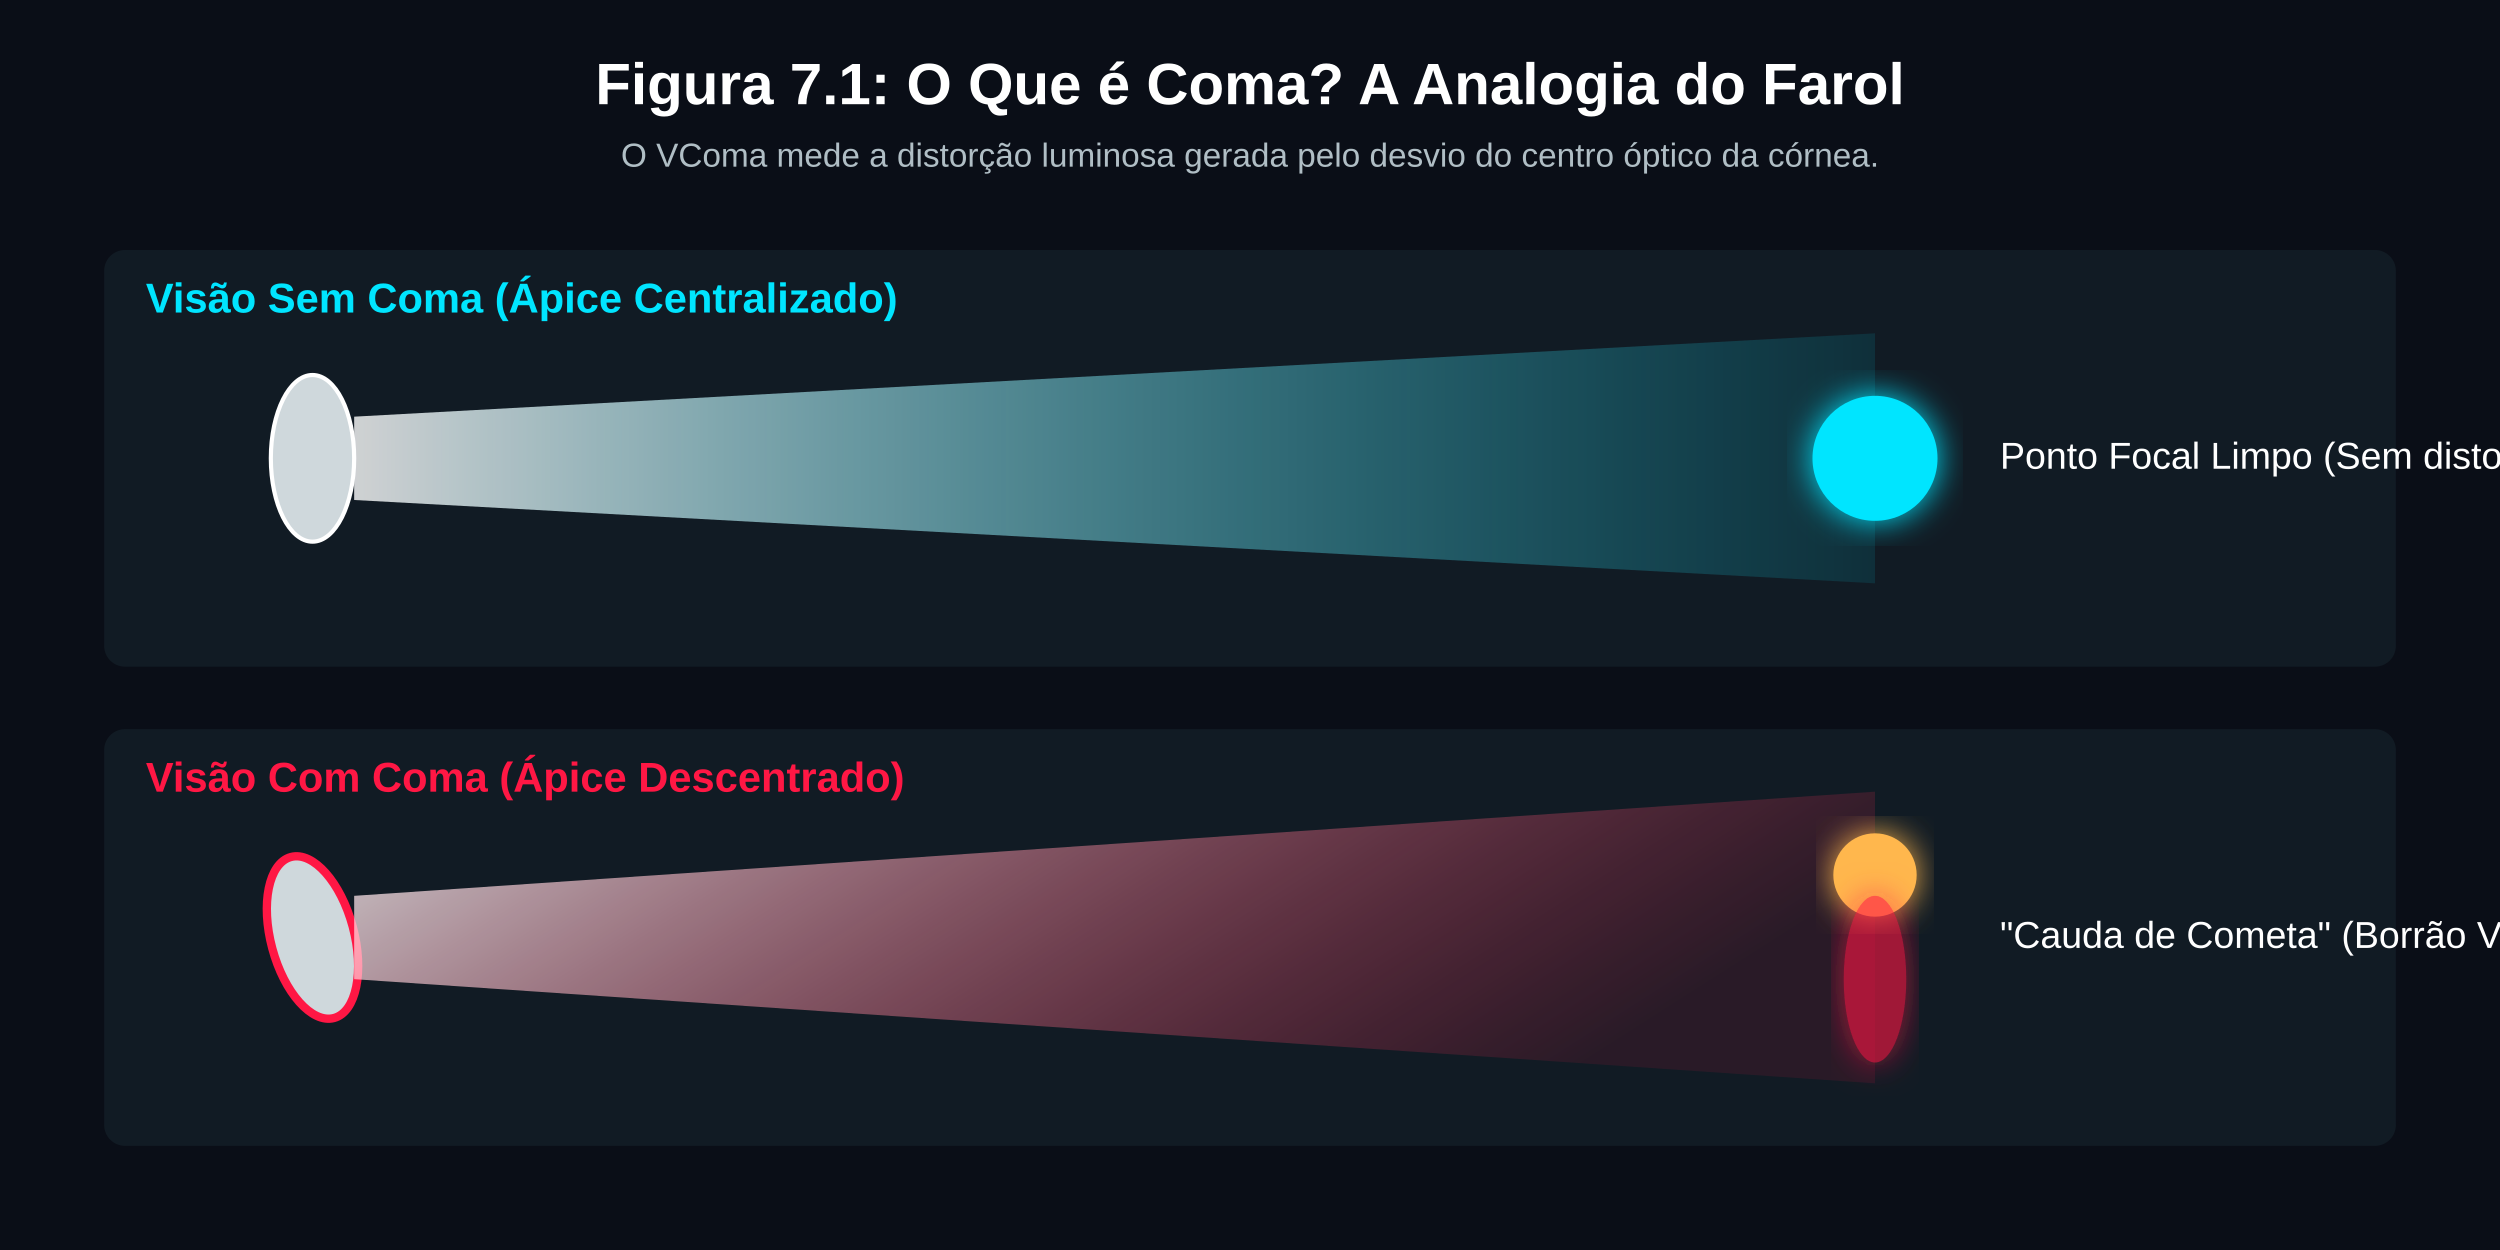
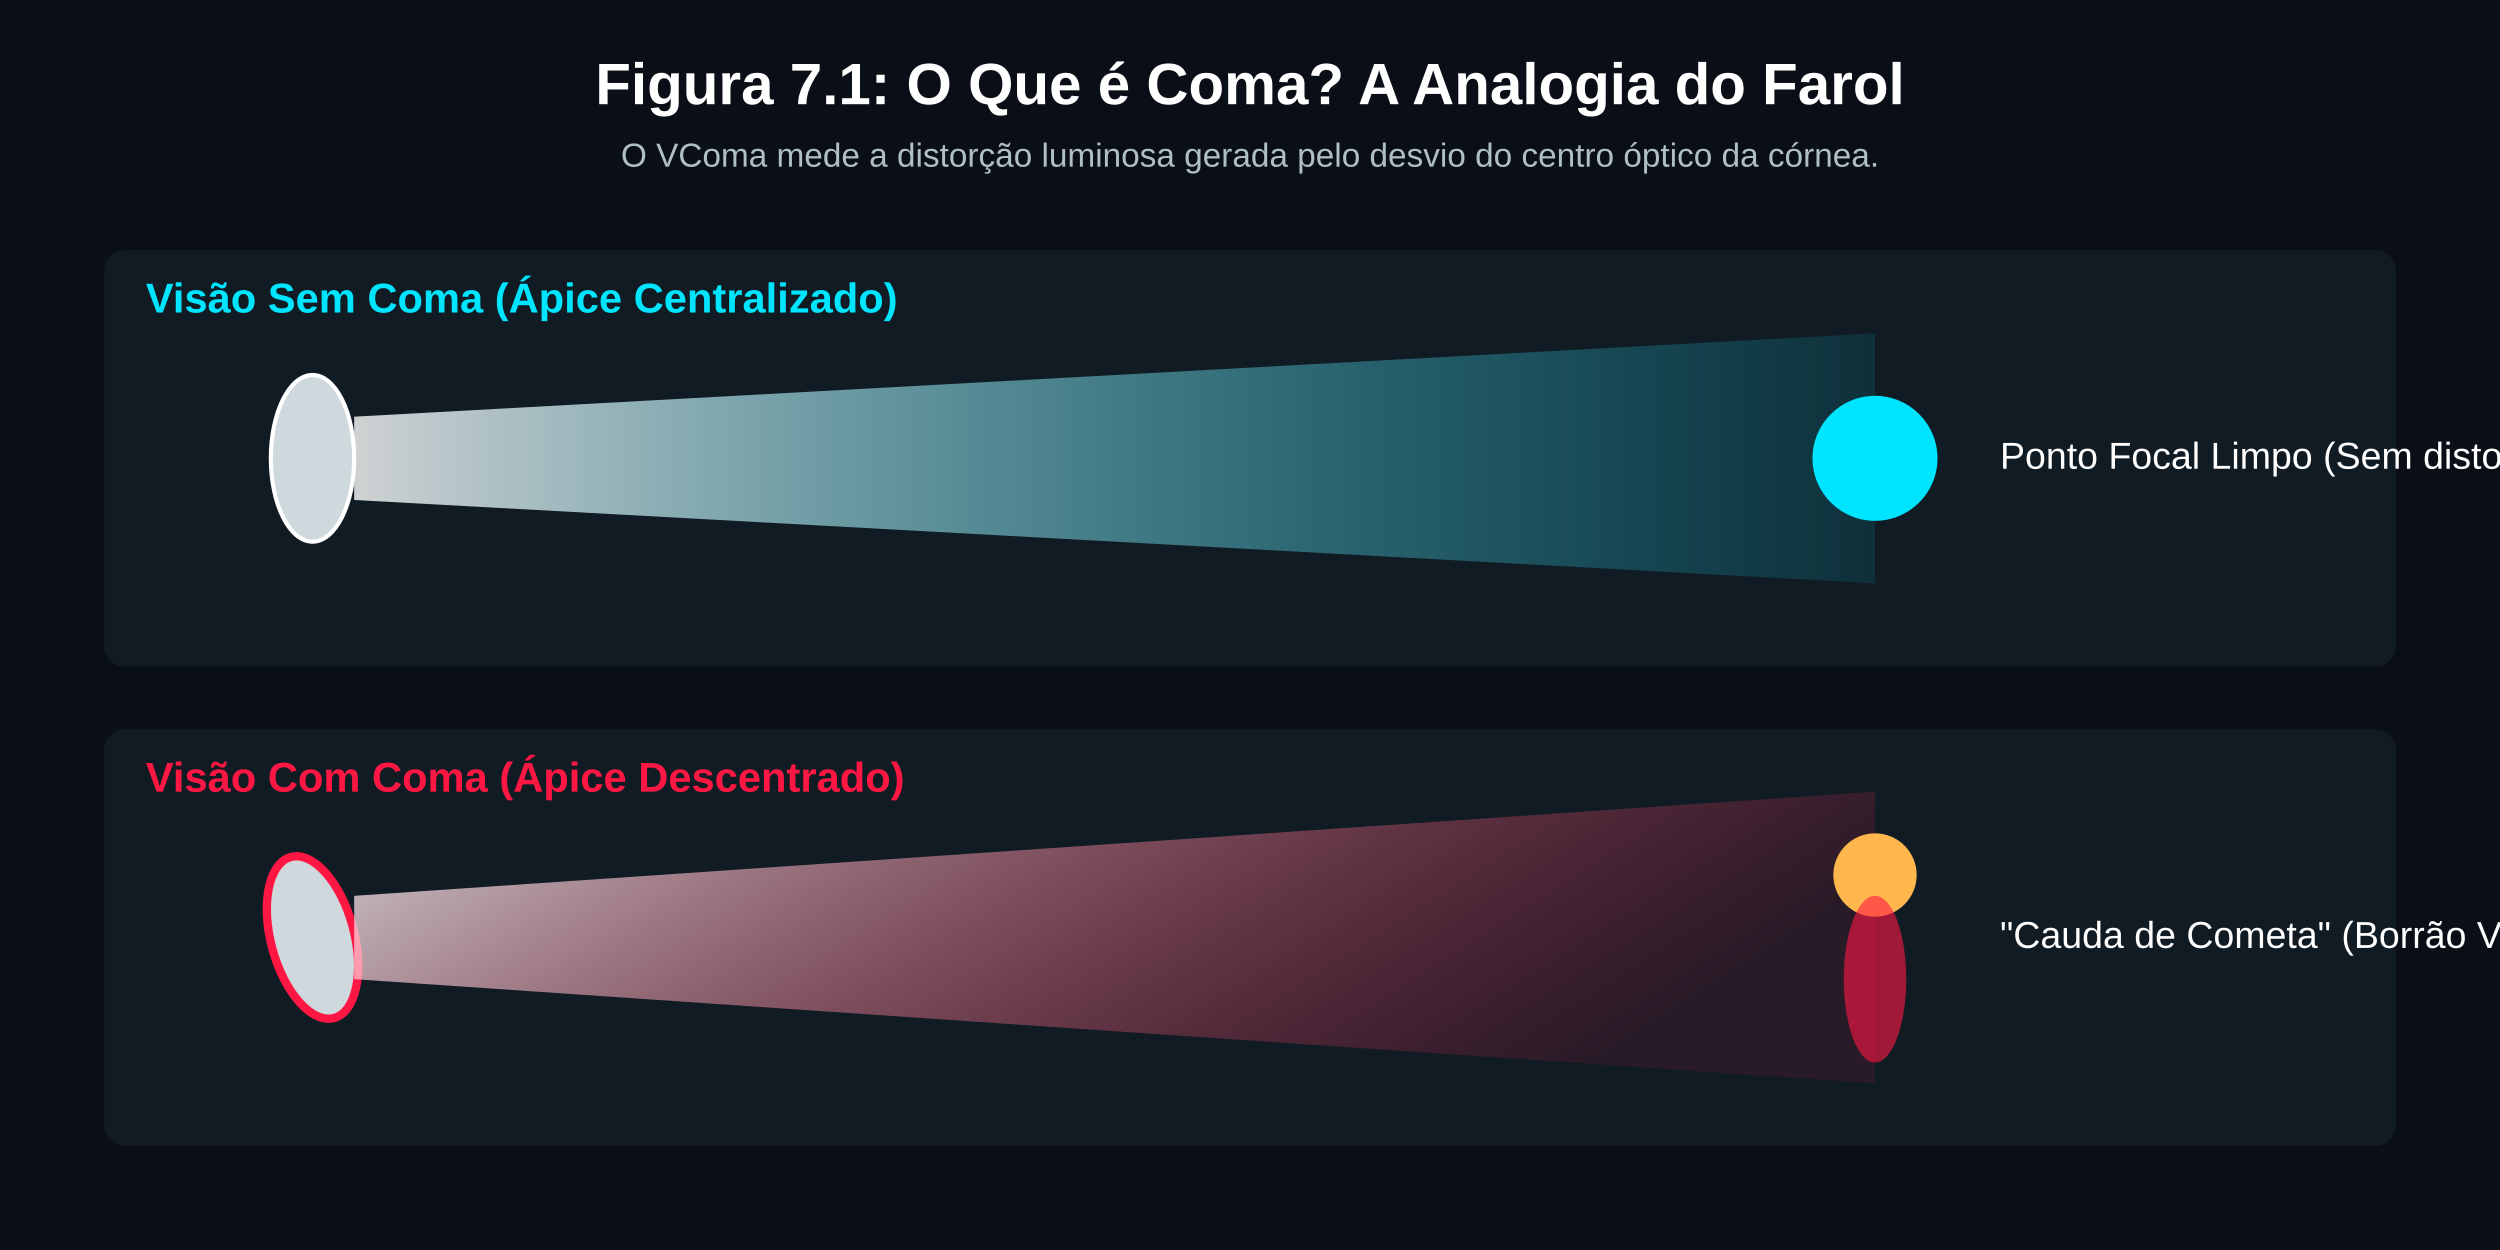
<svg xmlns="http://www.w3.org/2000/svg" viewBox="0 0 1200 600">
  <rect width="1200" height="600" fill="#0A0E17" />
  <defs>
-     <filter id="glow" x="-20%" y="-20%" width="140%" height="140%">
-       <feGaussianBlur stdDeviation="8" result="blur" />
-       <feMerge>
-         <feMergeNode in="blur" />
-         <feMergeNode in="SourceGraphic" />
-       </feMerge>
-     </filter>
    <linearGradient id="beam1" x1="0" y1="0" x2="1" y2="0">
      <stop offset="0%" stop-color="#fff" stop-opacity="0.8" />
      <stop offset="100%" stop-color="#00e5ff" stop-opacity="0.1" />
    </linearGradient>
    <linearGradient id="beam2" x1="0" y1="0" x2="1" y2="0.3">
      <stop offset="0%" stop-color="#fff" stop-opacity="0.8" />
      <stop offset="100%" stop-color="#ff1744" stop-opacity="0.1" />
    </linearGradient>
  </defs>
  <text x="600" y="50" fill="#ffffff" font-family="Arial" font-size="28" font-weight="bold" text-anchor="middle">Figura 7.1: O Que é Coma? A Analogia do Farol</text>
  <text x="600" y="80" fill="#B0BEC5" font-family="Arial" font-size="16" text-anchor="middle">O VComa mede a distorção luminosa gerada pelo desvio do centro óptico da córnea.</text>
  <rect x="50" y="120" width="1100" height="200" rx="10" fill="#111B24" />
  <text x="70" y="150" fill="#00e5ff" font-family="Arial" font-size="20" font-weight="bold">Visão Sem Coma (Ápice Centralizado)</text>
  <ellipse cx="150" cy="220" rx="20" ry="40" fill="#cfd8dc" stroke="#fff" stroke-width="2" />
  <polygon points="170,200 900,160 900,280 170,240" fill="url(#beam1)" />
-   <circle cx="900" cy="220" r="30" fill="#00e5ff" filter="url(#glow)" />
+   <circle cx="900" cy="220" r="30" fill="#00e5ff" />
  <text x="960" y="225" fill="#ffffff" font-family="Arial" font-size="18">Ponto Focal Limpo (Sem distorção)</text>
  <rect x="50" y="350" width="1100" height="200" rx="10" fill="#111B24" />
  <text x="70" y="380" fill="#ff1744" font-family="Arial" font-size="20" font-weight="bold">Visão Com Coma (Ápice Descentrado)</text>
  <ellipse cx="150" cy="450" rx="20" ry="40" fill="#cfd8dc" stroke="#ff1744" stroke-width="4" transform="rotate(-15 150 450)" />
  <polygon points="170,430 900,380 900,520 170,470" fill="url(#beam2)" />
-   <circle cx="900" cy="420" r="20" fill="#ffb74d" filter="url(#glow)" />
-   <ellipse cx="900" cy="470" rx="15" ry="40" fill="#ff1744" filter="url(#glow)" opacity="0.6" />
+   <circle cx="900" cy="420" r="20" fill="#ffb74d" />
+   <ellipse cx="900" cy="470" rx="15" ry="40" fill="#ff1744" opacity="0.6" />
  <text x="960" y="455" fill="#ffffff" font-family="Arial" font-size="18">"Cauda de Cometa" (Borrão Visual)</text>
</svg>
